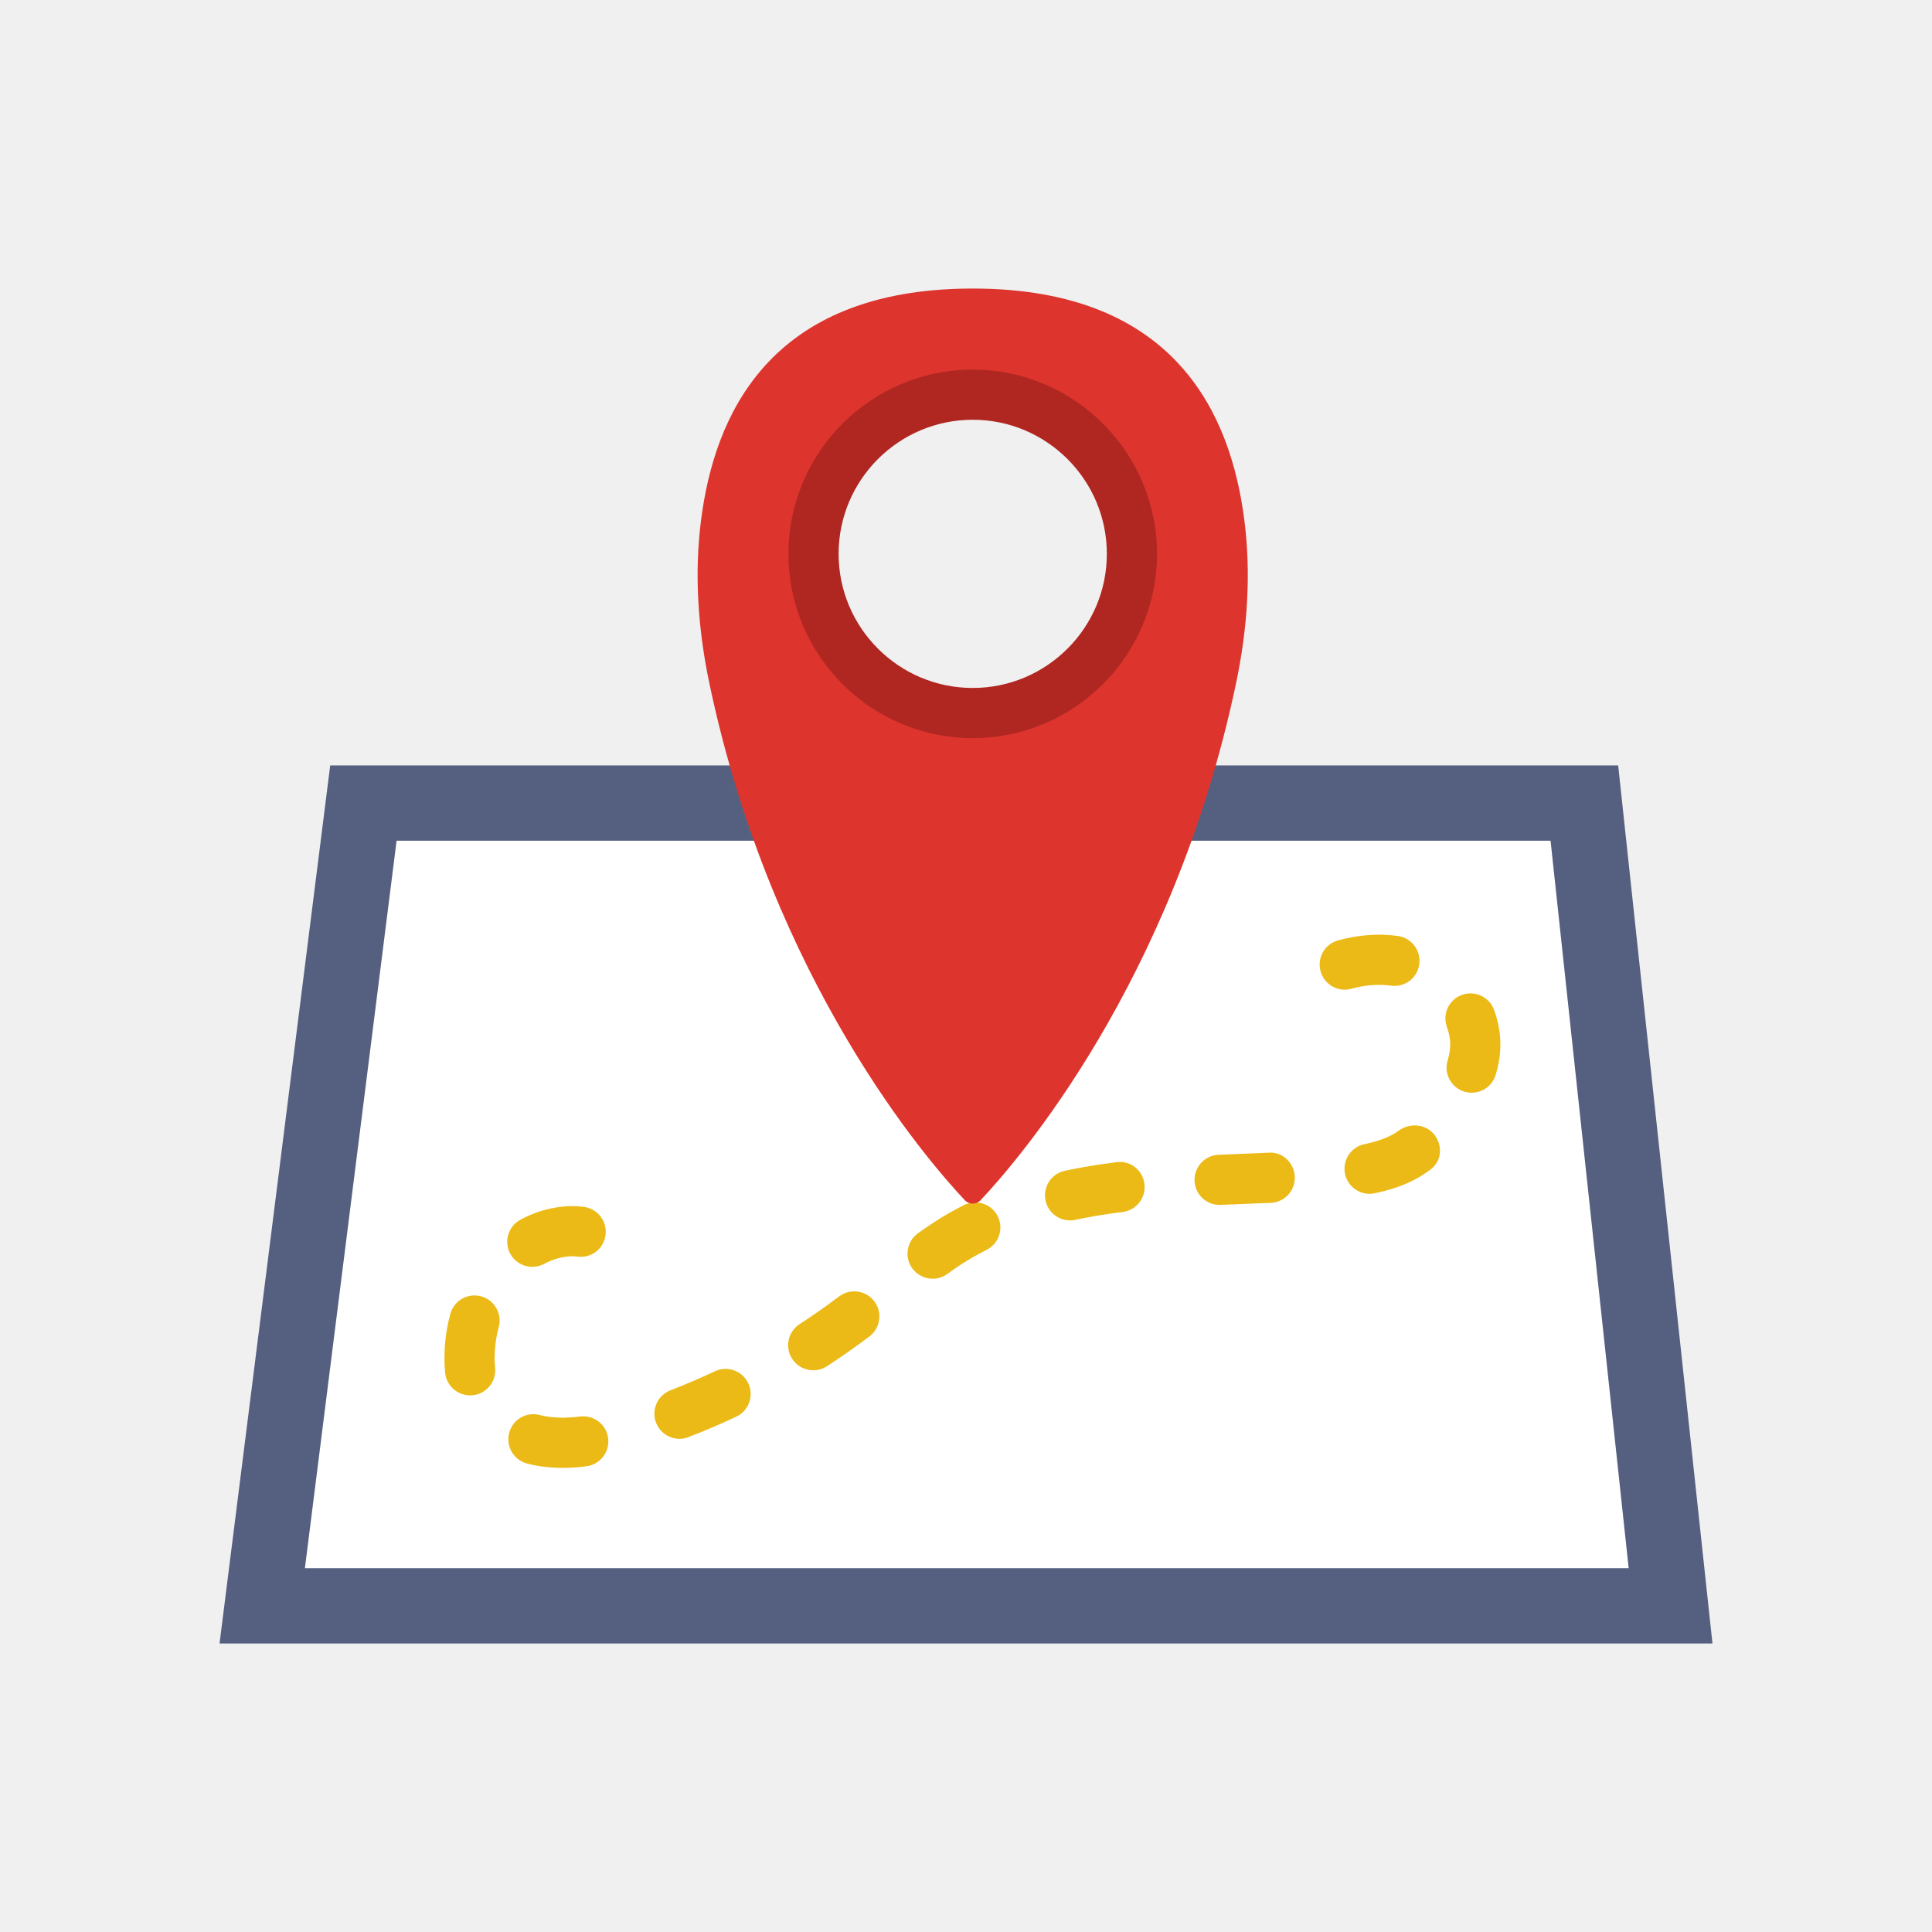
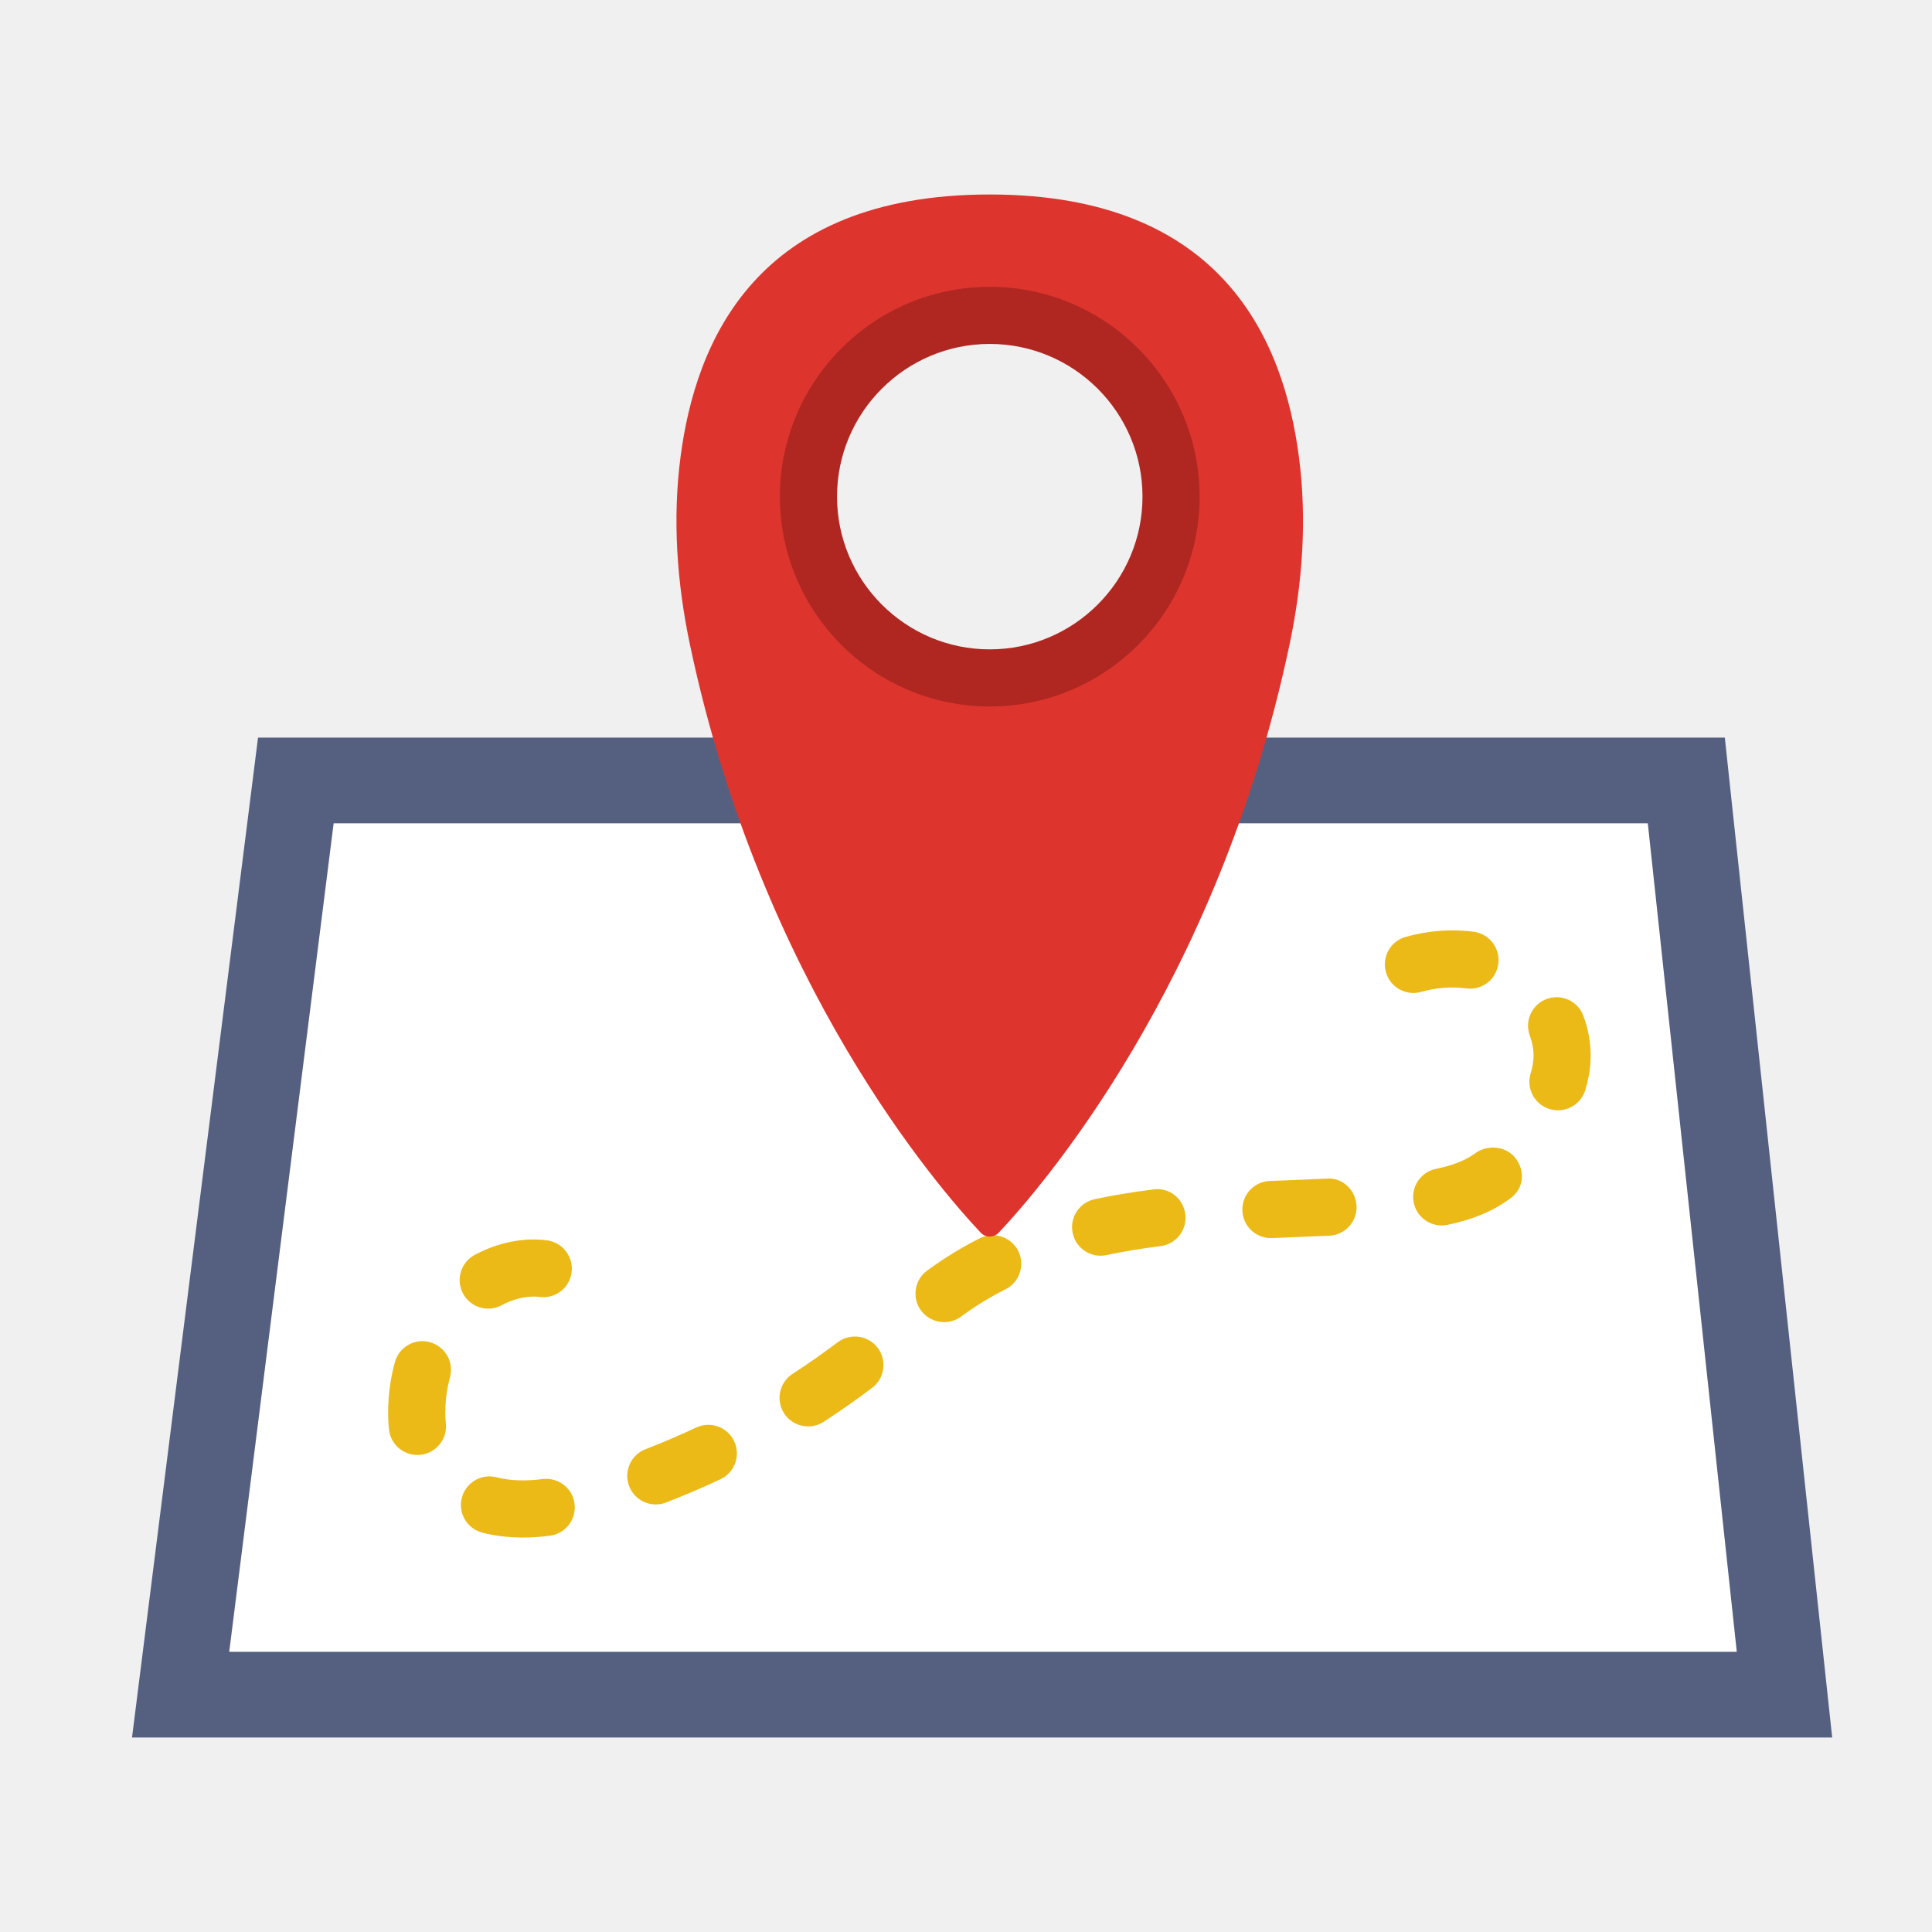
- <svg xmlns="http://www.w3.org/2000/svg" version="1.1" id="Capa_1" x="0px" y="0px" width="792px" height="792px" viewBox="-90 0 792 792" enable-background="new -90 0 792 792" xml:space="preserve">
-   <polygon fill="#FFFFFF" points="545.638,344.631 442.798,344.631 175.414,344.631 72.574,344.631 34.986,642.867 577.662,642.867   " />
-   <path fill="#556080" d="M545.638,344.631l32.024,298.236H34.986l37.588-298.236h102.84h267.384H545.638 M573.353,313.779h-27.715  h-102.84H175.414H72.574H45.363l-3.404,26.996L4.371,639.011L0,673.719h34.986h542.676H612l-3.671-34.143l-32.024-298.235  L573.353,313.779L573.353,313.779z" />
-   <path fill="#EBBA16" d="M140.726,601.731c-2.643,0-5.276-0.165-7.908-0.483c-2.242-0.268-4.504-0.689-6.716-1.275  c-5.502-1.419-8.803-7.034-7.384-12.526c1.419-5.502,7.024-8.844,12.526-7.384c1.357,0.34,2.715,0.607,4.073,0.771  c4.144,0.515,8.34,0.381,12.495-0.154c5.677-0.668,10.788,3.281,11.487,8.916c0.71,5.636-3.28,10.778-8.916,11.487  C147.164,601.505,143.924,601.731,140.726,601.731z M188.546,589.822c-4.124,0-8.011-2.499-9.595-6.582  c-2.046-5.307,0.597-11.261,5.882-13.297c6.088-2.355,12.217-4.967,18.244-7.806c5.173-2.417,11.271-0.195,13.678,4.937  c2.407,5.142,0.206,11.271-4.936,13.678c-6.458,3.033-13.05,5.841-19.57,8.36C191.035,589.606,189.781,589.822,188.546,589.822z   M102.706,572.011c-5.214,0-9.677-3.949-10.222-9.235c-0.206-2.026-0.288-4.063-0.288-6.088c0-1.193,0.031-2.386,0.093-3.568  c0.236-4.823,1.018-9.688,2.314-14.46c1.481-5.502,7.168-8.771,12.608-7.239c5.481,1.48,8.731,7.116,7.24,12.607  c-0.905,3.353-1.45,6.757-1.604,10.109c-0.041,0.844-0.072,1.697-0.072,2.551c0,1.326,0.051,2.674,0.195,4  c0.576,5.656-3.548,10.695-9.194,11.282C103.405,571.99,103.056,572.011,102.706,572.011z M243.381,561.736  c-3.363,0-6.664-1.646-8.639-4.679c-3.095-4.771-1.738-11.138,3.023-14.233c5.502-3.568,10.963-7.404,16.249-11.384  c4.566-3.415,10.983-2.479,14.408,2.016c3.414,4.535,2.509,10.983-2.016,14.407c-5.677,4.269-11.539,8.382-17.432,12.218  C247.237,561.202,245.304,561.736,243.381,561.736z M292.322,524.2c-3.178,0-6.304-1.471-8.33-4.227  c-3.342-4.587-2.334-11.024,2.263-14.367c2.149-1.553,4.34-3.085,6.592-4.535c3.877-2.52,8.032-4.905,12.341-7.075  c5.101-2.54,11.261-0.493,13.812,4.566c2.551,5.069,0.504,11.261-4.566,13.812c-3.641,1.83-7.127,3.825-10.387,5.934  c-1.933,1.265-3.826,2.571-5.677,3.929C296.539,523.563,294.42,524.2,292.322,524.2z M128.231,519.336  c-3.651,0-7.188-1.943-9.05-5.379c-2.715-4.987-0.854-11.229,4.134-13.935c5.327-2.89,11.014-4.689,16.907-5.348  c2.982-0.339,6.098-0.329,9.163,0.082c5.625,0.741,9.595,5.903,8.844,11.539c-0.741,5.615-5.77,9.574-11.539,8.844  c-1.368-0.185-2.787-0.185-4.175-0.021c-3.25,0.35-6.407,1.357-9.39,2.973C131.563,518.935,129.887,519.336,128.231,519.336z   M348.658,500.29c-4.751,0-9.02-3.302-10.048-8.135c-1.183-5.563,2.355-11.024,7.908-12.207c6.613-1.419,13.729-2.592,21.165-3.518  c5.687-0.833,10.768,3.291,11.467,8.938c0.699,5.636-3.302,10.777-8.938,11.467c-6.839,0.854-13.369,1.933-19.396,3.219  C350.088,500.218,349.367,500.29,348.658,500.29z M409.95,493.944c-5.481,0-10.047-4.329-10.263-9.862  c-0.227-5.677,4.175-10.469,9.852-10.695l20.496-0.843c5.656-0.515,10.489,4.124,10.747,9.811  c0.257,5.667-4.135,10.479-9.812,10.736l-20.588,0.844C410.249,493.944,410.095,493.944,409.95,493.944z M471.438,489.389  c-4.782,0-9.061-3.342-10.068-8.206c-1.142-5.564,2.428-11.004,7.991-12.156c5.944-1.224,10.346-2.941,13.853-5.398  c4.494-3.507,11.333-2.932,14.788,1.532c3.486,4.494,3.044,10.685-1.439,14.171c-0.565,0.432-1.132,0.854-1.738,1.255  c-5.595,3.949-12.639,6.798-21.309,8.587C472.827,489.316,472.117,489.389,471.438,489.389z M513.284,447.944  c-1.008,0-2.026-0.154-3.044-0.463c-5.42-1.676-8.464-7.445-6.777-12.865c0.545-1.759,0.885-3.507,0.997-5.203l0.042-1.193  c0-2.355-0.453-4.751-1.337-7.137c-1.975-5.327,0.729-11.241,6.067-13.215c5.285-1.965,11.25,0.729,13.215,6.067  c1.737,4.679,2.622,9.492,2.622,14.295c0,0.863-0.03,1.717-0.082,2.57c-0.227,3.332-0.864,6.644-1.882,9.914  C521.748,445.116,517.676,447.944,513.284,447.944z M461.247,405.708c-4.483,0-8.607-2.951-9.883-7.497  c-1.543-5.461,1.625-11.147,7.096-12.68c8.012-2.262,16.424-2.941,24.538-1.851c5.625,0.761,9.574,5.934,8.813,11.569  c-0.751,5.626-5.821,9.574-11.57,8.813c-5.357-0.709-10.88-0.236-16.197,1.244C463.108,405.585,462.183,405.708,461.247,405.708z" />
-   <path fill="#DD352E" d="M420.039,212.698c-5.389-41.125-26.882-94.417-111.293-94.417c-84.401,0-105.905,53.292-111.293,94.417  c-2.952,22.542-1.296,45.445,3.394,67.689c25.803,122.308,89.574,195.622,104.66,211.613c1.769,1.872,4.71,1.872,6.479,0  c15.087-15.991,78.857-89.306,104.66-211.613C421.346,258.143,423.001,235.241,420.039,212.698z M308.746,292.307  c-36.046,0-65.263-29.217-65.263-65.262s29.217-65.252,65.263-65.252c36.045,0,65.262,29.217,65.262,65.252  C374.008,263.09,344.791,292.307,308.746,292.307z" />
+ <svg xmlns="http://www.w3.org/2000/svg" version="1.1" id="Capa_1" x="0px" y="0px" width="600px" height="600px" viewBox="96 96 600 600" enable-background="new 96 96 600 600" xml:space="preserve">
+   <polygon fill="#FFFFFF" points="607.746,351.682 519.021,351.682 288.337,351.682 199.613,351.682 167.184,608.983 635.375,608.983   " />
+   <path fill="#556080" d="M607.746,351.682l27.629,257.302H167.184l32.429-257.302h88.724h230.684H607.746 M631.658,325.064h-23.912  h-88.725H288.337h-88.724h-23.477l-2.937,23.291l-32.429,257.301L137,635.601h30.184h468.191H665l-3.167-29.456l-27.629-257.301  L631.658,325.064L631.658,325.064z" />
+   <path fill="#EBBA16" d="M258.411,573.494c-2.28,0-4.552-0.143-6.823-0.417c-1.934-0.231-3.886-0.595-5.794-1.101  c-4.747-1.225-7.595-6.068-6.371-10.807c1.225-4.746,6.06-7.63,10.807-6.37c1.17,0.293,2.342,0.523,3.514,0.665  c3.575,0.444,7.195,0.328,10.78-0.133c4.898-0.577,9.308,2.83,9.91,7.691c0.613,4.863-2.83,9.3-7.692,9.911  C263.965,573.299,261.169,573.494,258.411,573.494z M299.667,563.22c-3.558,0-6.911-2.156-8.278-5.679  c-1.766-4.579,0.515-9.716,5.075-11.472c5.252-2.032,10.54-4.285,15.74-6.735c4.463-2.086,9.724-0.168,11.801,4.26  c2.077,4.436,0.178,9.724-4.259,11.8c-5.572,2.617-11.259,5.039-16.884,7.213C301.814,563.033,300.733,563.22,299.667,563.22z   M225.609,547.853c-4.499,0-8.349-3.406-8.819-7.967c-0.178-1.748-0.249-3.506-0.249-5.253c0-1.029,0.027-2.059,0.081-3.078  c0.203-4.161,0.878-8.358,1.996-12.476c1.278-4.746,6.184-7.567,10.877-6.245c4.729,1.277,7.533,6.14,6.247,10.877  c-0.781,2.893-1.251,5.829-1.384,8.721c-0.036,0.729-0.063,1.465-0.063,2.201c0,1.144,0.044,2.308,0.168,3.45  c0.497,4.88-3.061,9.228-7.932,9.734C226.212,547.835,225.911,547.853,225.609,547.853z M346.976,538.988  c-2.901,0-5.75-1.421-7.453-4.037c-2.67-4.116-1.5-9.609,2.608-12.279c4.747-3.078,9.458-6.388,14.019-9.821  c3.939-2.946,9.476-2.139,12.43,1.739c2.945,3.912,2.165,9.476-1.739,12.43c-4.898,3.683-9.956,7.231-15.04,10.541  C350.302,538.527,348.635,538.988,346.976,538.988z M389.199,506.604c-2.742,0-5.438-1.27-7.187-3.647  c-2.883-3.957-2.014-9.511,1.952-12.395c1.854-1.341,3.745-2.661,5.688-3.913c3.345-2.174,6.93-4.231,10.646-6.104  c4.401-2.191,9.717-0.426,11.917,3.939c2.2,4.373,0.435,9.715-3.94,11.916c-3.141,1.579-6.148,3.3-8.961,5.119  c-1.667,1.092-3.3,2.219-4.897,3.391C392.837,506.054,391.009,506.604,389.199,506.604z M247.631,502.407  c-3.15,0-6.202-1.676-7.808-4.641c-2.342-4.303-0.737-9.688,3.566-12.022c4.596-2.493,9.502-4.045,14.587-4.613  c2.573-0.293,5.261-0.284,7.905,0.07c4.853,0.64,8.278,5.093,7.63,9.955c-0.639,4.845-4.978,8.261-9.955,7.63  c-1.181-0.159-2.405-0.159-3.602-0.018c-2.804,0.302-5.528,1.17-8.101,2.564C250.505,502.062,249.06,502.407,247.631,502.407z   M437.803,485.976c-4.099,0-7.782-2.849-8.668-7.018c-1.021-4.801,2.031-9.512,6.822-10.532c5.705-1.224,11.844-2.235,18.26-3.035  c4.906-0.719,9.29,2.839,9.894,7.711c0.603,4.862-2.85,9.298-7.712,9.894c-5.9,0.737-11.534,1.667-16.733,2.776  C439.037,485.913,438.415,485.976,437.803,485.976z M490.683,480.501c-4.729,0-8.668-3.734-8.854-8.509  c-0.196-4.897,3.603-9.031,8.5-9.228l17.683-0.727c4.88-0.444,9.05,3.558,9.272,8.465c0.221,4.889-3.567,9.04-8.466,9.262  l-17.763,0.728C490.94,480.501,490.808,480.501,490.683,480.501z M543.73,476.57c-4.125,0-7.817-2.883-8.686-7.079  c-0.986-4.8,2.095-9.494,6.895-10.487c5.127-1.057,8.926-2.537,11.951-4.657c3.877-3.025,9.777-2.529,12.758,1.322  c3.008,3.877,2.627,9.218-1.241,12.226c-0.487,0.372-0.977,0.736-1.499,1.082c-4.827,3.407-10.905,5.865-18.385,7.409  C544.93,476.509,544.316,476.57,543.73,476.57z M579.833,440.814c-0.869,0-1.748-0.133-2.626-0.399  c-4.676-1.446-7.302-6.423-5.847-11.099c0.47-1.518,0.763-3.026,0.86-4.489l0.036-1.029c0-2.031-0.392-4.1-1.153-6.157  c-1.704-4.597,0.628-9.698,5.234-11.401c4.559-1.695,9.706,0.629,11.401,5.233c1.497,4.038,2.262,8.189,2.262,12.334  c0,0.744-0.026,1.481-0.07,2.217c-0.196,2.875-0.746,5.732-1.624,8.554C587.136,438.375,583.622,440.814,579.833,440.814z   M534.938,404.376c-3.868,0-7.426-2.547-8.526-6.469c-1.331-4.711,1.402-9.616,6.122-10.939c6.912-1.951,14.17-2.537,21.17-1.597  c4.853,0.656,8.26,5.119,7.603,9.981c-0.647,4.854-5.021,8.26-9.98,7.603c-4.622-0.611-9.387-0.203-13.975,1.073  C536.545,404.27,535.746,404.376,534.938,404.376z" />
+   <path fill="#DD352E" d="M499.387,237.857c-4.649-35.48-23.192-81.458-96.018-81.458c-72.816,0-91.369,45.978-96.018,81.458  c-2.547,19.448-1.118,39.207,2.928,58.398c22.261,105.521,77.279,168.771,90.294,182.567c1.527,1.615,4.064,1.615,5.59,0  c13.017-13.796,68.033-77.048,90.296-182.567C500.514,277.064,501.942,257.306,499.387,237.857z M403.369,306.54  c-31.099,0-56.306-25.207-56.306-56.305s25.207-56.296,56.306-56.296c31.098,0,56.305,25.207,56.305,56.296  C459.674,281.333,434.467,306.54,403.369,306.54z" />
  <g>
-     <path fill="#B02721" d="M308.756,151.509c-41.66,0-75.546,33.886-75.546,75.536c0,41.661,33.886,75.546,75.546,75.546   c41.661,0,75.547-33.886,75.547-75.546C384.292,185.395,350.406,151.509,308.756,151.509z M308.756,282.022   c-30.307,0-54.978-24.661-54.978-54.978c0-30.317,24.661-54.968,54.978-54.968c30.317,0,54.979,24.65,54.979,54.968   C363.734,257.361,339.063,282.022,308.756,282.022z" />
+     <path fill="#B02721" d="M403.377,185.066c-35.941,0-65.176,29.235-65.176,65.168c0,35.943,29.235,65.177,65.176,65.177   c35.943,0,65.179-29.235,65.179-65.177C468.546,214.302,439.312,185.066,403.377,185.066z M403.377,297.666   c-26.146,0-47.431-21.276-47.431-47.432s21.276-47.423,47.431-47.423c26.156,0,47.434,21.267,47.434,47.423   C450.811,276.39,429.524,297.666,403.377,297.666z" />
  </g>
</svg>
